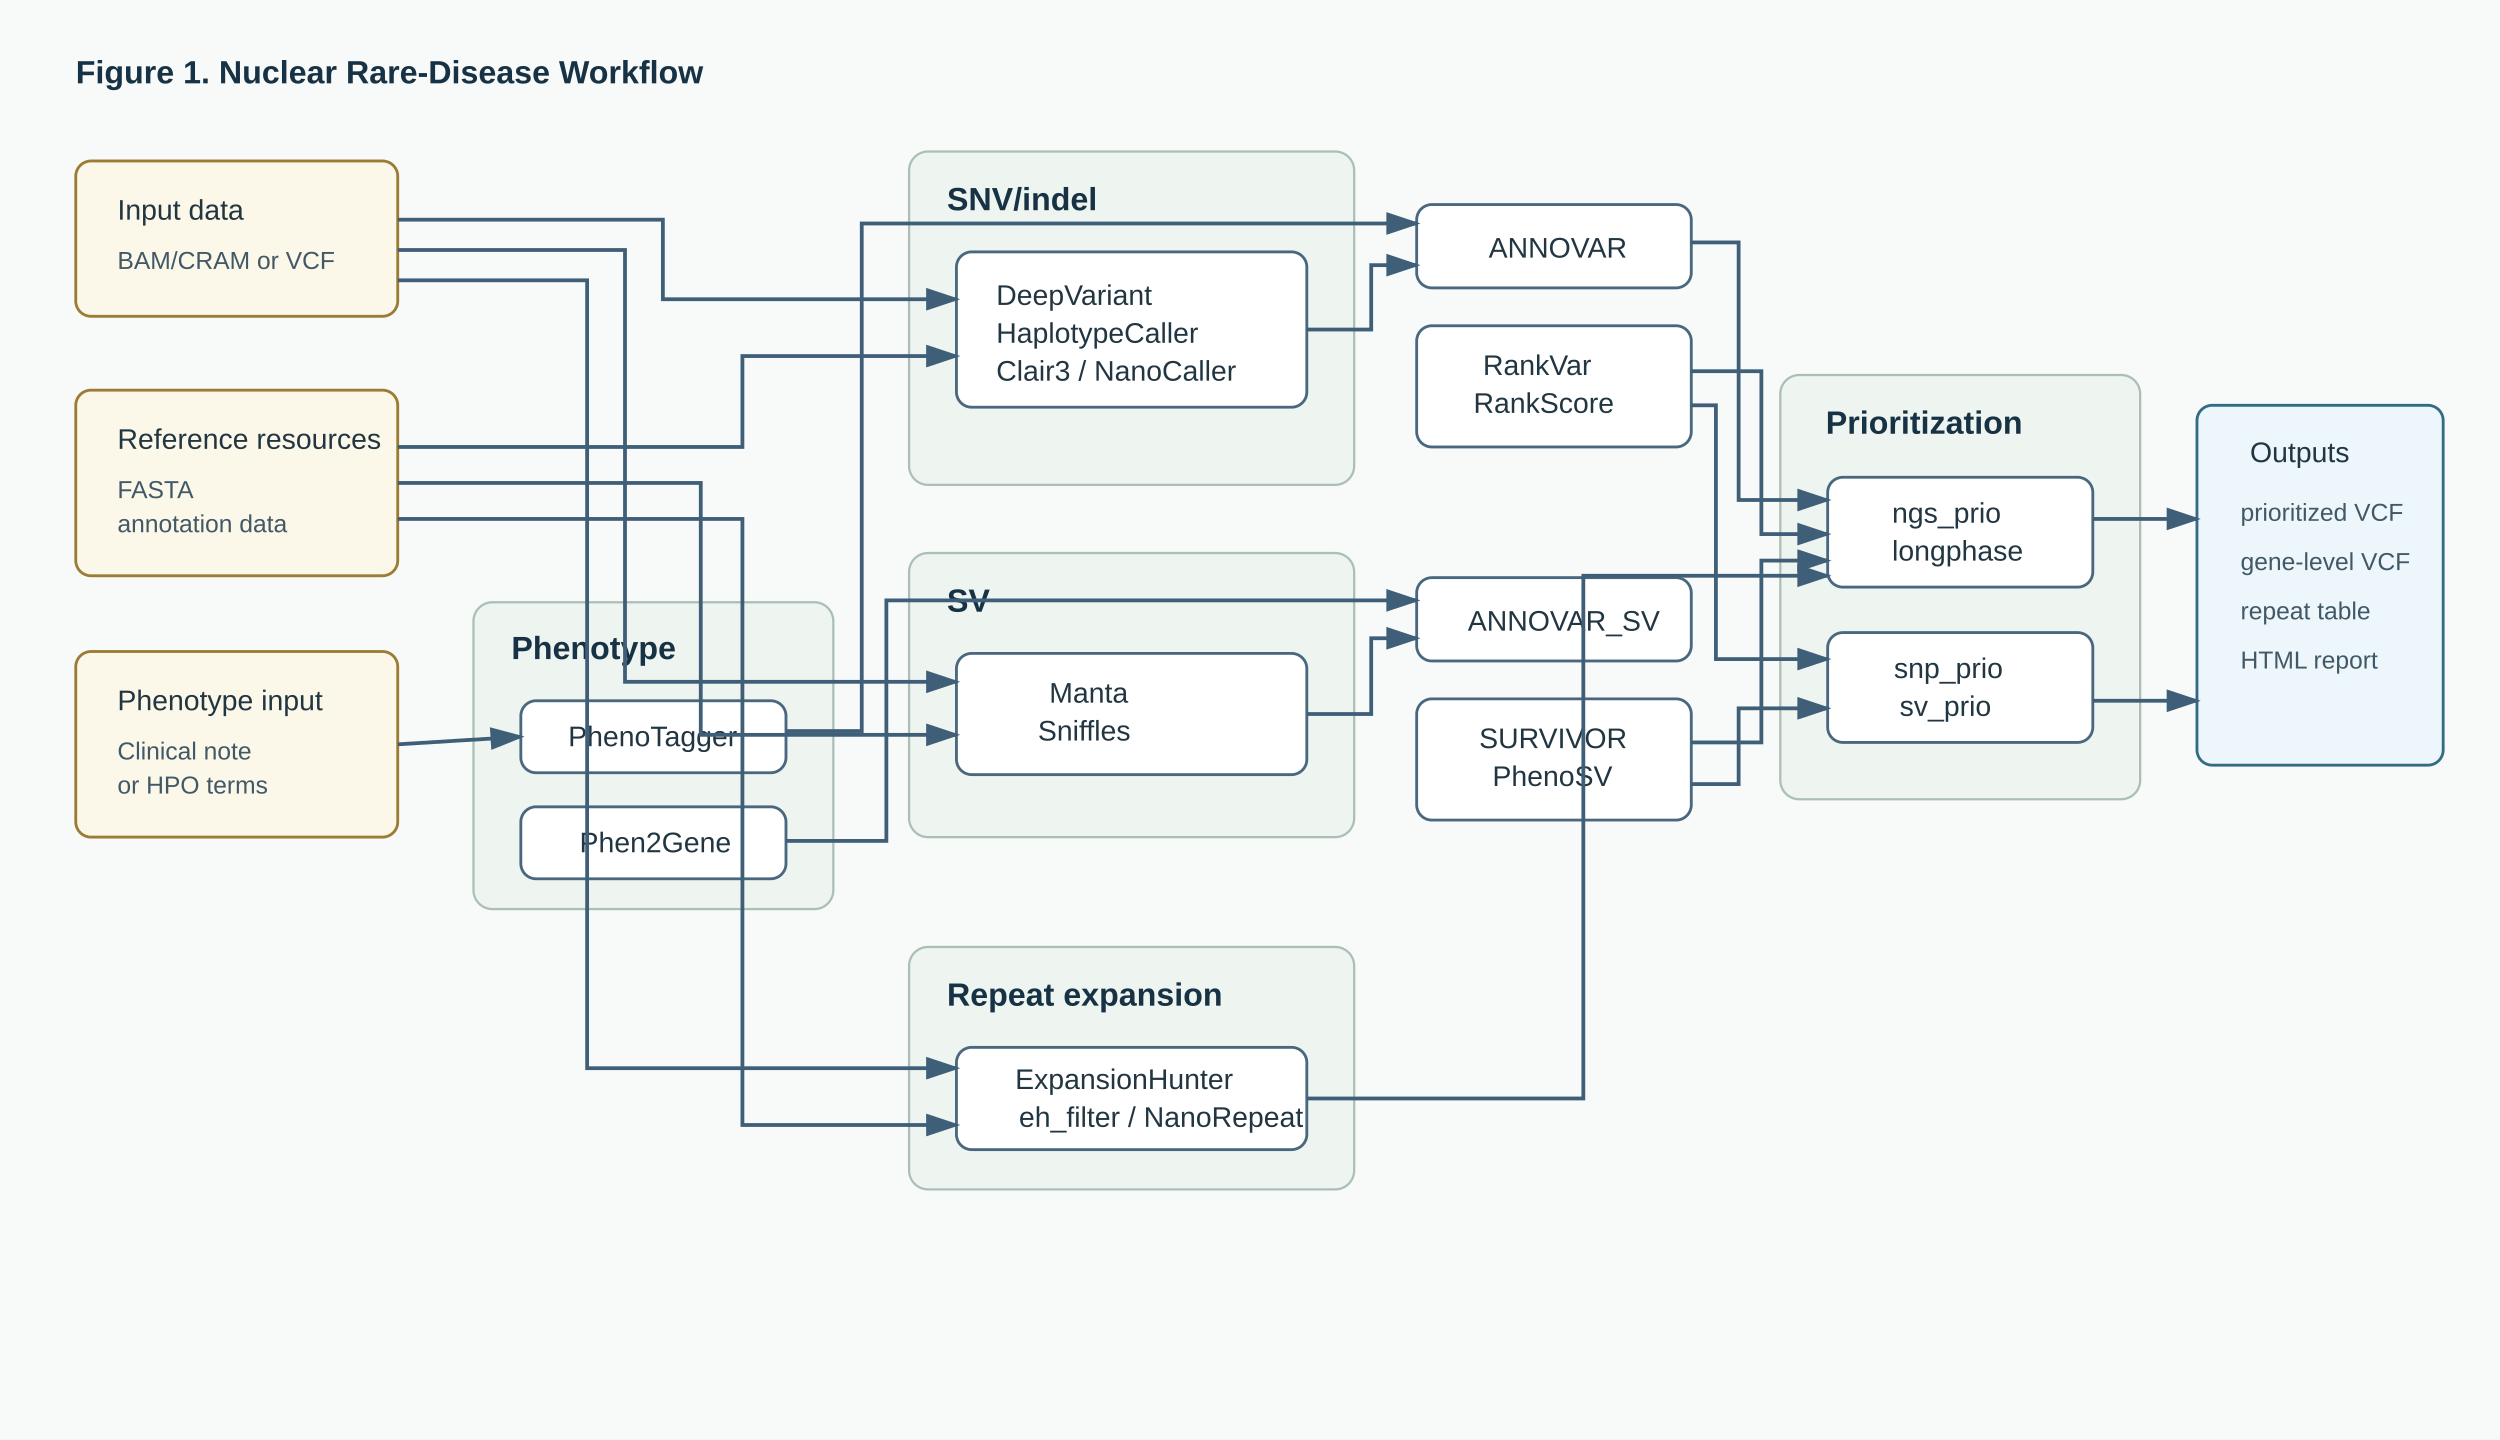
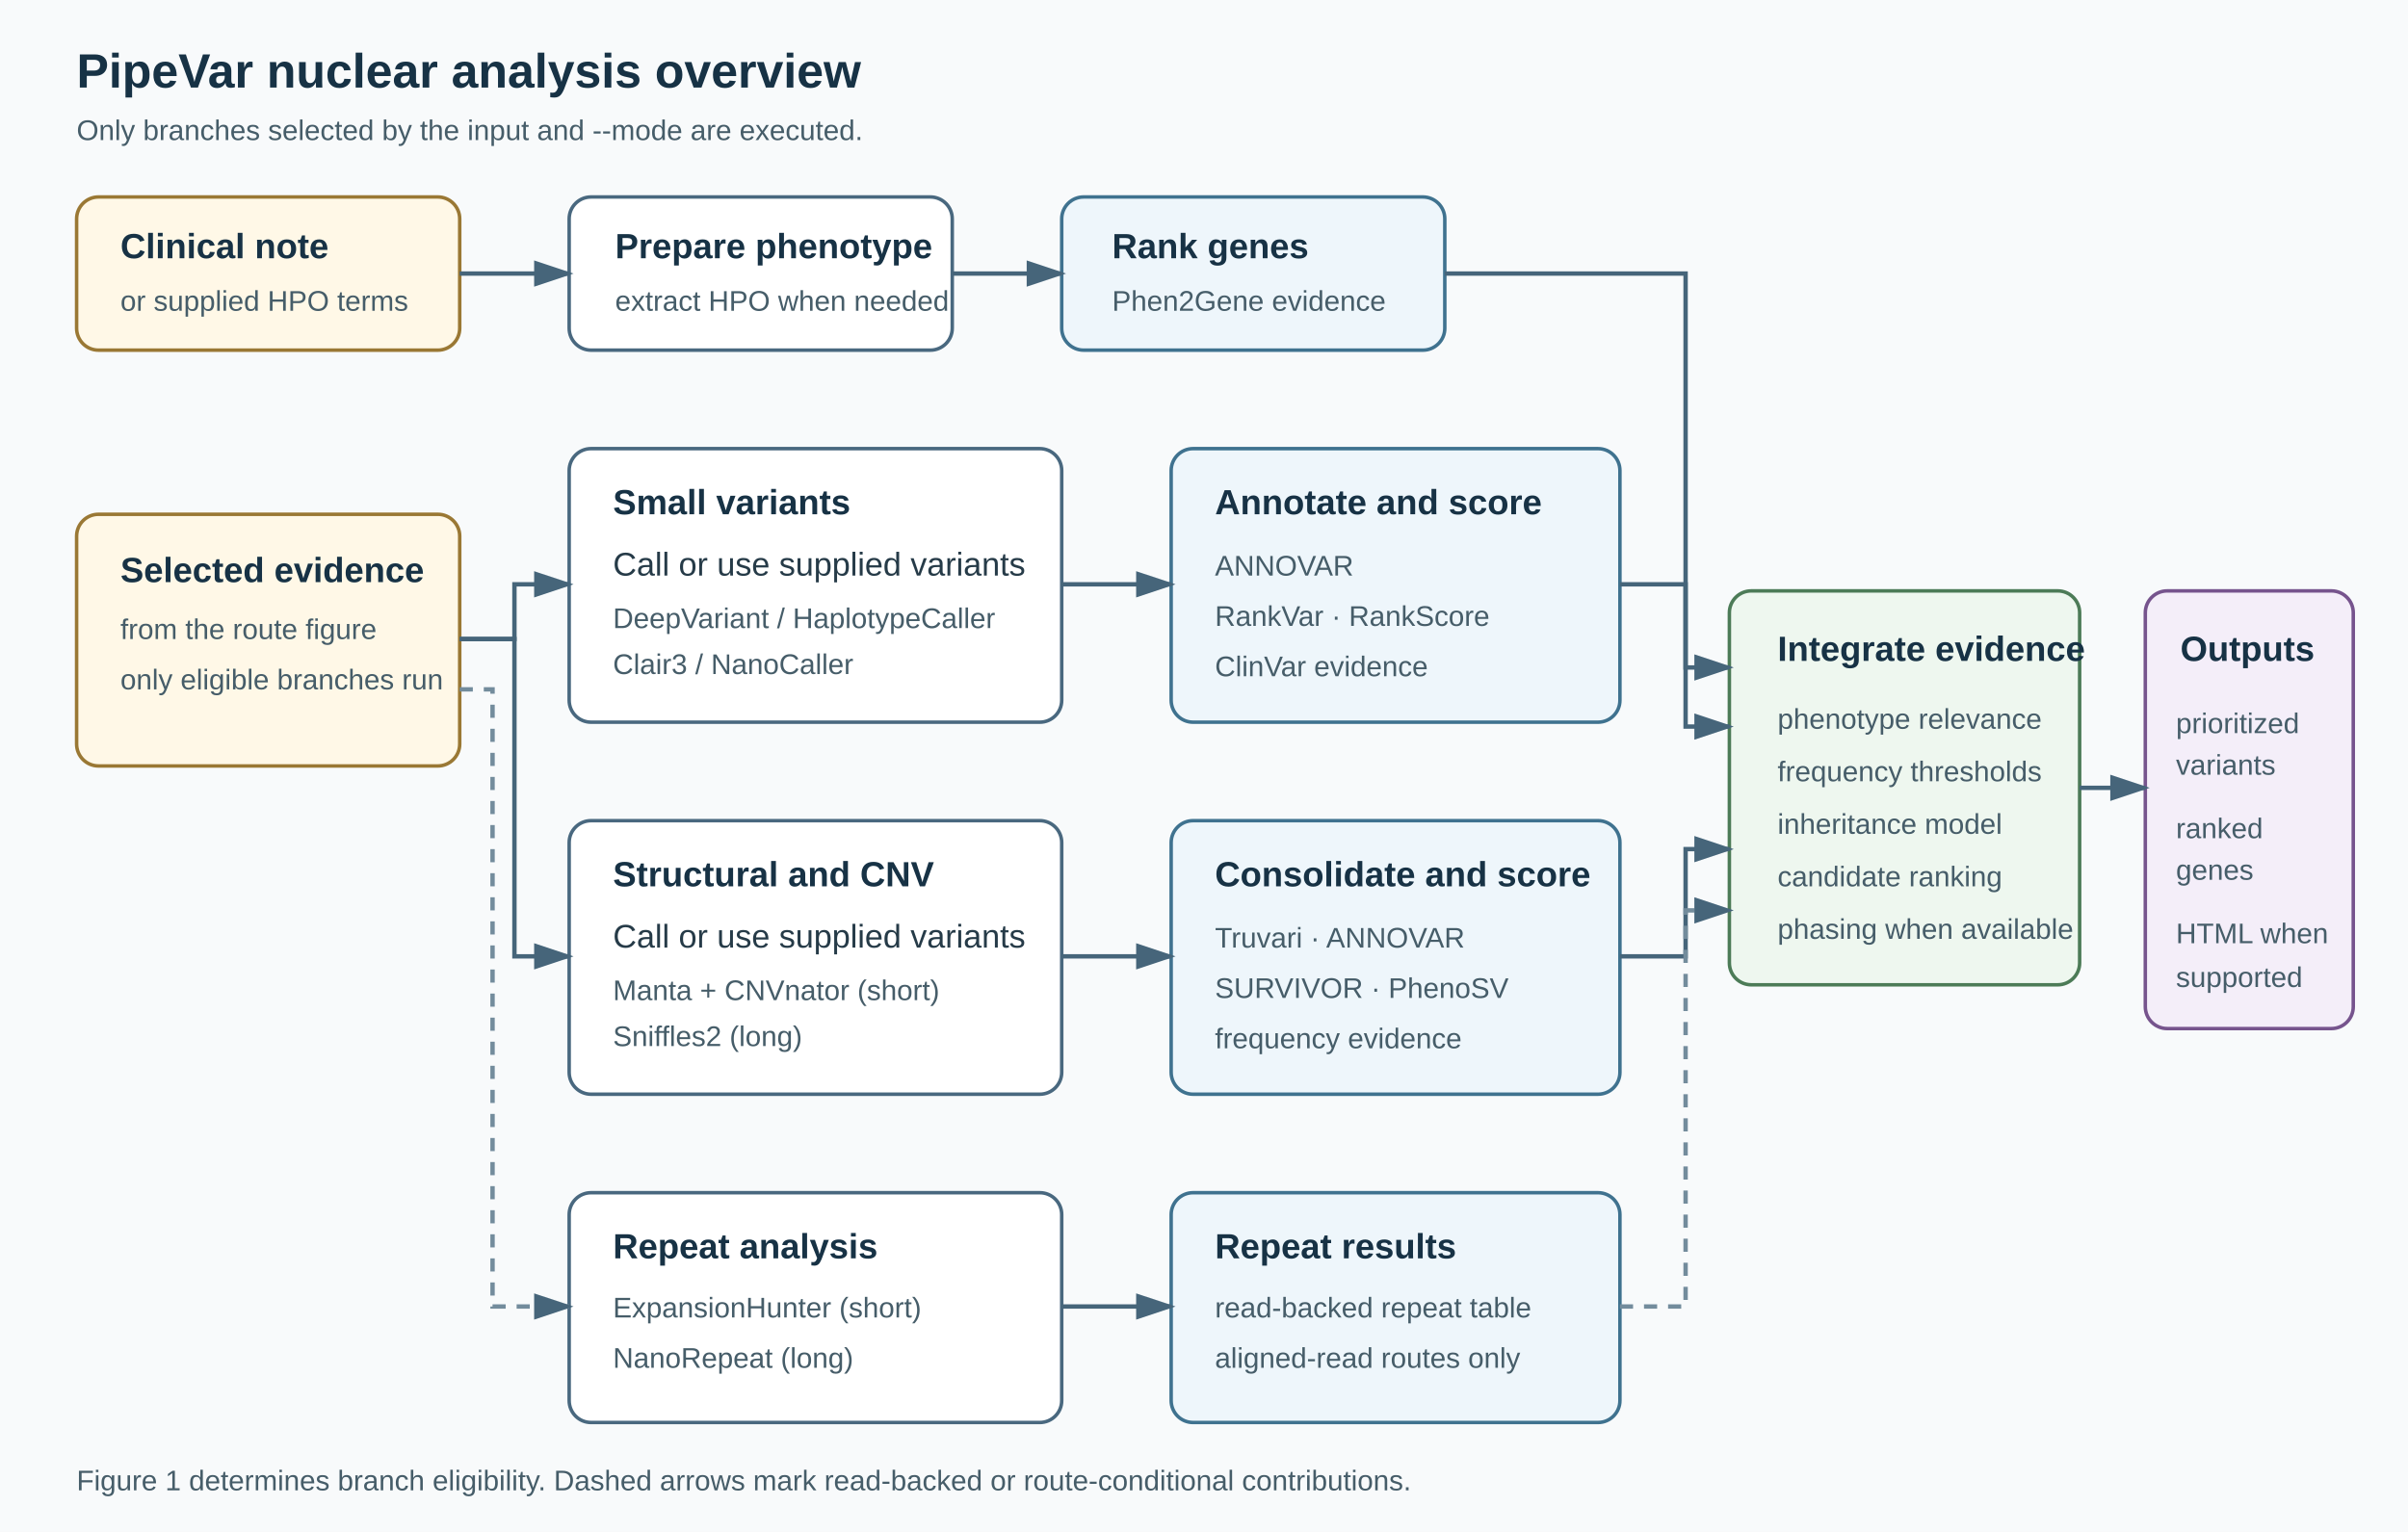
- <svg xmlns="http://www.w3.org/2000/svg" width="1320" height="760" viewBox="0 0 1320 760" role="img" aria-labelledby="title desc">
+ <svg xmlns="http://www.w3.org/2000/svg" width="1100" height="700" viewBox="0 0 1100 700" role="img" aria-labelledby="title desc">
  <defs>
    <marker id="arrow" markerWidth="10" markerHeight="10" refX="8" refY="3" orient="auto" markerUnits="strokeWidth">
-       <path d="M0,0 L0,6 L9,3 z" fill="#3f5f78" />
+       <path d="M0,0 L0,6 L9,3 z" fill="#46657a" />
    </marker>
    <style>
-       .canvas { fill: #f7faf8; }
-       .lane { fill: #eef4f0; stroke: #aac0b5; stroke-width: 1.2; }
-       .box { fill: #ffffff; stroke: #49687f; stroke-width: 1.5; rx: 8; }
-       .input { fill: #fbf7e9; stroke: #9c7b35; }
-       .output { fill: #edf6fb; stroke: #336b87; }
-       .label { font-family: Arial, Helvetica, sans-serif; font-size: 17px; font-weight: 700; fill: #173245; }
-       .text { font-family: Arial, Helvetica, sans-serif; font-size: 15px; fill: #223642; }
-       .small { font-family: Arial, Helvetica, sans-serif; font-size: 13px; fill: #415866; }
-       .flow { fill: none; stroke: #3f5f78; stroke-width: 2; marker-end: url(#arrow); }
+       .canvas { fill: #f8fafb; }
+       .input { fill: #fff8e7; stroke: #9a7834; }
+       .stage { fill: #ffffff; stroke: #49687f; }
+       .evidence { fill: #eef6fb; stroke: #3f728f; }
+       .priority { fill: #eef7ef; stroke: #4c7b57; }
+       .output { fill: #f4eef9; stroke: #76548d; }
+       .box { stroke-width: 1.6; rx: 10; }
+       .title { font: 700 22px Arial, sans-serif; fill: #173245; }
+       .heading { font: 700 16px Arial, sans-serif; fill: #173245; }
+       .text { font: 15px Arial, sans-serif; fill: #263b48; }
+       .small { font: 13px Arial, sans-serif; fill: #465d69; }
+       .flow { fill: none; stroke: #46657a; stroke-width: 2; marker-end: url(#arrow); }
+       .conditional { fill: none; stroke: #738c9c; stroke-width: 2; stroke-dasharray: 6 5; marker-end: url(#arrow); }
    </style>
  </defs>
-   <rect class="canvas" x="0" y="0" width="1320" height="760" />
-   <text class="label" x="40" y="44">Figure 1. Nuclear Rare-Disease Workflow</text>
-   <rect class="box input" x="40" y="85" width="170" height="82" />
-   <text class="text" x="62" y="116">Input data</text>
-   <text class="small" x="62" y="142">BAM/CRAM or VCF</text>
-   <rect class="box input" x="40" y="206" width="170" height="98" />
-   <text class="text" x="62" y="237">Reference resources</text>
-   <text class="small" x="62" y="263">FASTA</text>
-   <text class="small" x="62" y="281">annotation data</text>
-   <rect class="box input" x="40" y="344" width="170" height="98" />
-   <text class="text" x="62" y="375">Phenotype input</text>
-   <text class="small" x="62" y="401">Clinical note</text>
-   <text class="small" x="62" y="419">or HPO terms</text>
-   <rect class="lane" x="250" y="318" width="190" height="162" rx="10" />
-   <text class="label" x="270" y="348">Phenotype</text>
-   <rect class="box" x="275" y="370" width="140" height="38" />
-   <text class="text" x="300" y="394">PhenoTagger</text>
-   <rect class="box" x="275" y="426" width="140" height="38" />
-   <text class="text" x="306" y="450">Phen2Gene</text>
-   <rect class="lane" x="480" y="80" width="235" height="176" rx="10" />
-   <text class="label" x="500" y="111">SNV/indel</text>
-   <rect class="box" x="505" y="133" width="185" height="82" />
-   <text class="text" x="526" y="161">DeepVariant</text>
-   <text class="text" x="526" y="181">HaplotypeCaller</text>
-   <text class="text" x="526" y="201">Clair3 / NanoCaller</text>
-   <rect class="box" x="748" y="108" width="145" height="44" />
-   <text class="text" x="786" y="136">ANNOVAR</text>
-   <rect class="box" x="748" y="172" width="145" height="64" />
-   <text class="text" x="783" y="198">RankVar</text>
-   <text class="text" x="778" y="218">RankScore</text>
-   <rect class="lane" x="480" y="292" width="235" height="150" rx="10" />
-   <text class="label" x="500" y="323">SV</text>
-   <rect class="box" x="505" y="345" width="185" height="64" />
-   <text class="text" x="554" y="371">Manta</text>
-   <text class="text" x="548" y="391">Sniffles</text>
-   <rect class="box" x="748" y="305" width="145" height="44" />
-   <text class="text" x="775" y="333">ANNOVAR_SV</text>
-   <rect class="box" x="748" y="369" width="145" height="64" />
-   <text class="text" x="781" y="395">SURVIVOR</text>
-   <text class="text" x="788" y="415">PhenoSV</text>
-   <rect class="lane" x="480" y="500" width="235" height="128" rx="10" />
-   <text class="label" x="500" y="531">Repeat expansion</text>
-   <rect class="box" x="505" y="553" width="185" height="54" />
-   <text class="text" x="536" y="575">ExpansionHunter</text>
-   <text class="text" x="538" y="595">eh_filter / NanoRepeat</text>
-   <rect class="lane" x="940" y="198" width="190" height="224" rx="10" />
-   <text class="label" x="964" y="229">Prioritization</text>
-   <rect class="box" x="965" y="252" width="140" height="58" />
-   <text class="text" x="999" y="276">ngs_prio</text>
-   <text class="text" x="999" y="296">longphase</text>
-   <rect class="box" x="965" y="334" width="140" height="58" />
-   <text class="text" x="1000" y="358">snp_prio</text>
-   <text class="text" x="1003" y="378">sv_prio</text>
-   <rect class="box output" x="1160" y="214" width="130" height="190" />
-   <text class="text" x="1188" y="244">Outputs</text>
-   <text class="small" x="1183" y="275">prioritized VCF</text>
-   <text class="small" x="1183" y="301">gene-level VCF</text>
-   <text class="small" x="1183" y="327">repeat table</text>
-   <text class="small" x="1183" y="353">HTML report</text>
-   <path class="flow" d="M210,116 H350 V158 H505" />
-   <path class="flow" d="M210,132 H330 V360 H505" />
-   <path class="flow" d="M210,148 H310 V564 H505" />
-   <path class="flow" d="M210,236 H392 V188 H505" />
-   <path class="flow" d="M210,255 H370 V388 H505" />
-   <path class="flow" d="M210,274 H392 V594 H505" />
-   <path class="flow" d="M210,393 L275,389" />
-   <path class="flow" d="M415,386 H455 V118 H748" />
-   <path class="flow" d="M415,444 H468 V317 H748" />
-   <path class="flow" d="M690,174 H724 V140 H748" />
-   <path class="flow" d="M893,128 H918 V264 H965" />
-   <path class="flow" d="M893,196 H930 V282 H965" />
-   <path class="flow" d="M893,214 H906 V348 H965" />
-   <path class="flow" d="M690,377 H724 V337 H748" />
-   <path class="flow" d="M893,392 H930 V296 H965" />
-   <path class="flow" d="M893,414 H918 V374 H965" />
-   <path class="flow" d="M690,580 H836 V304 H965" />
-   <path class="flow" d="M1105,274 H1160" />
-   <path class="flow" d="M1105,370 H1160" />
+   <rect class="canvas" width="1100" height="700" />
+   <text class="title" x="35" y="40">PipeVar nuclear analysis overview</text>
+   <text class="small" x="35" y="64">Only branches selected by the input and --mode are executed.</text>
+   <rect class="box input" x="35" y="90" width="175" height="70" />
+   <text class="heading" x="55" y="118">Clinical note</text>
+   <text class="small" x="55" y="142">or supplied HPO terms</text>
+   <rect class="box stage" x="260" y="90" width="175" height="70" />
+   <text class="heading" x="281" y="118">Prepare phenotype</text>
+   <text class="small" x="281" y="142">extract HPO when needed</text>
+   <rect class="box evidence" x="485" y="90" width="175" height="70" />
+   <text class="heading" x="508" y="118">Rank genes</text>
+   <text class="small" x="508" y="142">Phen2Gene evidence</text>
+   <path class="flow" d="M210,125 H260" />
+   <path class="flow" d="M435,125 H485" />
+   <rect class="box input" x="35" y="235" width="175" height="115" />
+   <text class="heading" x="55" y="266">Selected evidence</text>
+   <text class="small" x="55" y="292">from the route figure</text>
+   <text class="small" x="55" y="315">only eligible branches run</text>
+   <rect class="box stage" x="260" y="205" width="225" height="125" />
+   <text class="heading" x="280" y="235">Small variants</text>
+   <text class="text" x="280" y="263">Call or use supplied variants</text>
+   <text class="small" x="280" y="287">DeepVariant / HaplotypeCaller</text>
+   <text class="small" x="280" y="308">Clair3 / NanoCaller</text>
+   <rect class="box evidence" x="535" y="205" width="205" height="125" />
+   <text class="heading" x="555" y="235">Annotate and score</text>
+   <text class="small" x="555" y="263">ANNOVAR</text>
+   <text class="small" x="555" y="286">RankVar · RankScore</text>
+   <text class="small" x="555" y="309">ClinVar evidence</text>
+   <rect class="box stage" x="260" y="375" width="225" height="125" />
+   <text class="heading" x="280" y="405">Structural and CNV</text>
+   <text class="text" x="280" y="433">Call or use supplied variants</text>
+   <text class="small" x="280" y="457">Manta + CNVnator (short)</text>
+   <text class="small" x="280" y="478">Sniffles2 (long)</text>
+   <rect class="box evidence" x="535" y="375" width="205" height="125" />
+   <text class="heading" x="555" y="405">Consolidate and score</text>
+   <text class="small" x="555" y="433">Truvari · ANNOVAR</text>
+   <text class="small" x="555" y="456">SURVIVOR · PhenoSV</text>
+   <text class="small" x="555" y="479">frequency evidence</text>
+   <rect class="box stage" x="260" y="545" width="225" height="105" />
+   <text class="heading" x="280" y="575">Repeat analysis</text>
+   <text class="small" x="280" y="602">ExpansionHunter (short)</text>
+   <text class="small" x="280" y="625">NanoRepeat (long)</text>
+   <rect class="box evidence" x="535" y="545" width="205" height="105" />
+   <text class="heading" x="555" y="575">Repeat results</text>
+   <text class="small" x="555" y="602">read-backed repeat table</text>
+   <text class="small" x="555" y="625">aligned-read routes only</text>
+   <path class="flow" d="M210,292 H235 V267 H260" />
+   <path class="flow" d="M210,292 H235 V437 H260" />
+   <path class="conditional" d="M210,315 H225 V597 H260" />
+   <path class="flow" d="M485,267 H535" />
+   <path class="flow" d="M485,437 H535" />
+   <path class="flow" d="M485,597 H535" />
+   <rect class="box priority" x="790" y="270" width="160" height="180" />
+   <text class="heading" x="812" y="302">Integrate evidence</text>
+   <text class="small" x="812" y="333">phenotype relevance</text>
+   <text class="small" x="812" y="357">frequency thresholds</text>
+   <text class="small" x="812" y="381">inheritance model</text>
+   <text class="small" x="812" y="405">candidate ranking</text>
+   <text class="small" x="812" y="429">phasing when available</text>
+   <path class="flow" d="M660,125 H770 V305 H790" />
+   <path class="flow" d="M740,267 H770 V332 H790" />
+   <path class="flow" d="M740,437 H770 V388 H790" />
+   <path class="conditional" d="M740,597 H770 V416 H790" />
+   <rect class="box output" x="980" y="270" width="95" height="200" />
+   <text class="heading" x="996" y="302">Outputs</text>
+   <text class="small" x="994" y="335">prioritized</text>
+   <text class="small" x="994" y="354">variants</text>
+   <text class="small" x="994" y="383">ranked</text>
+   <text class="small" x="994" y="402">genes</text>
+   <text class="small" x="994" y="431">HTML when</text>
+   <text class="small" x="994" y="451">supported</text>
+   <path class="flow" d="M950,360 H980" />
+   <text class="small" x="35" y="681">Figure 1 determines branch eligibility. Dashed arrows mark read-backed or route-conditional contributions.</text>
</svg>
